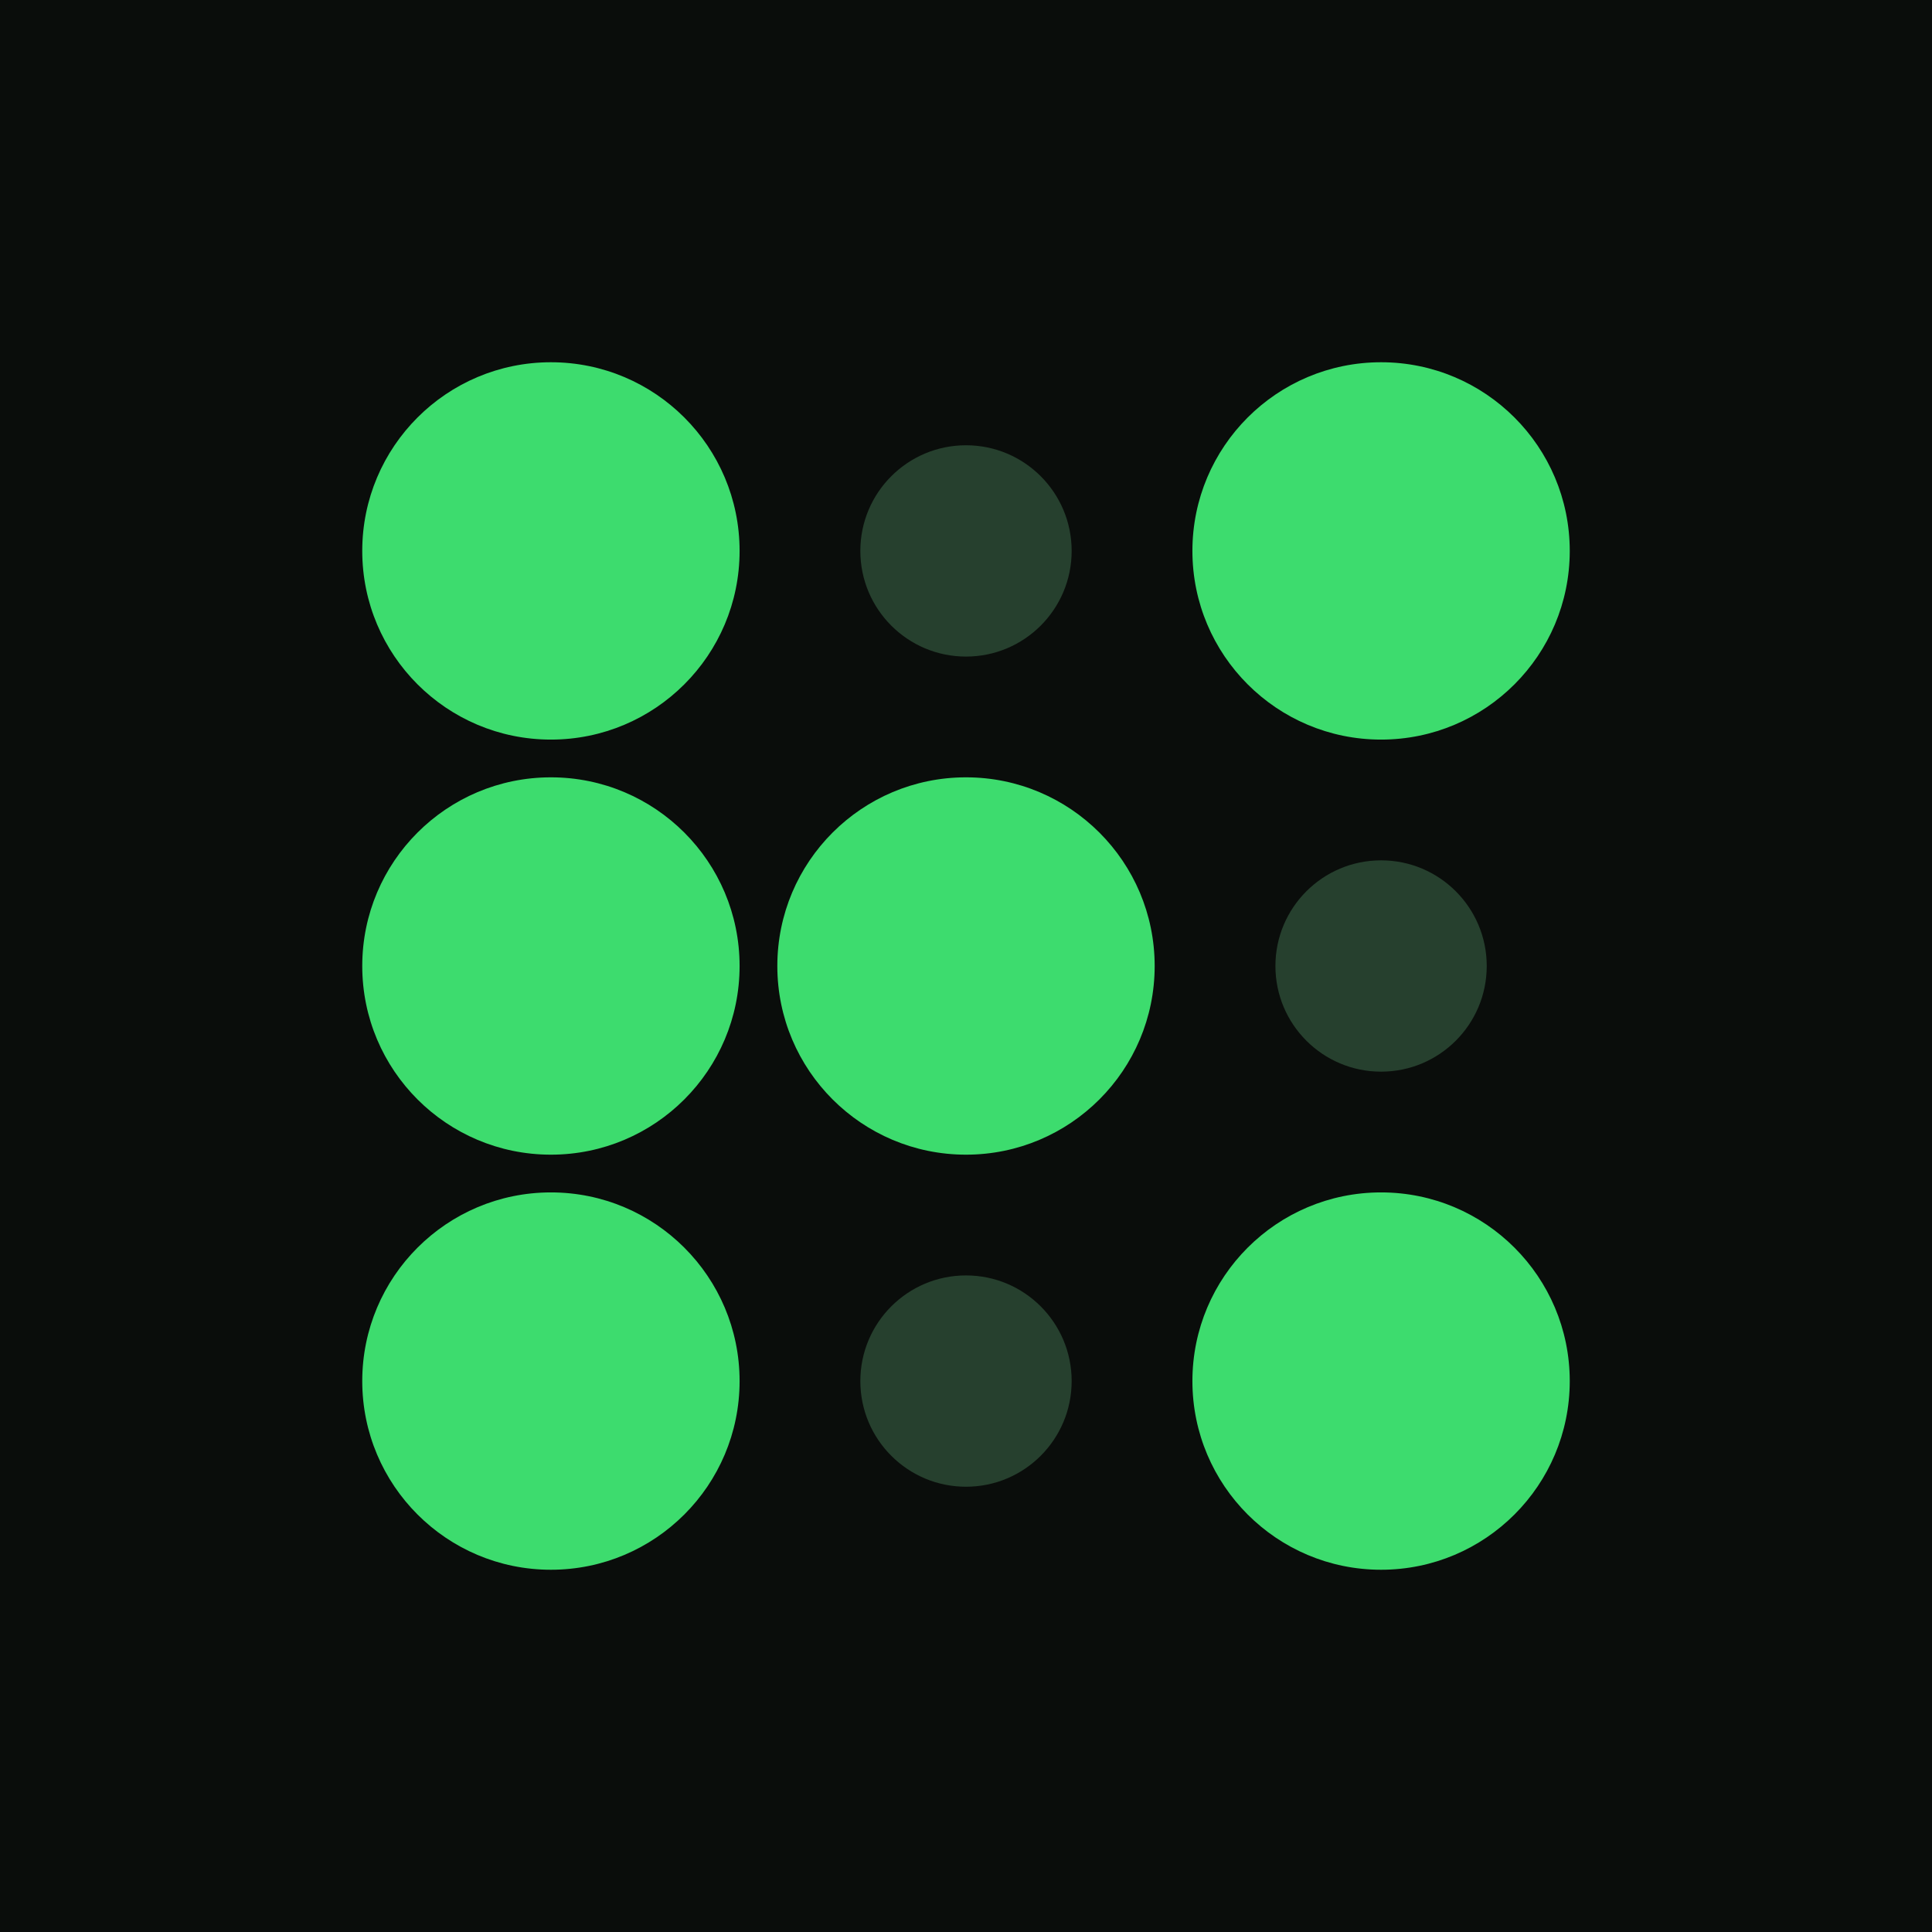
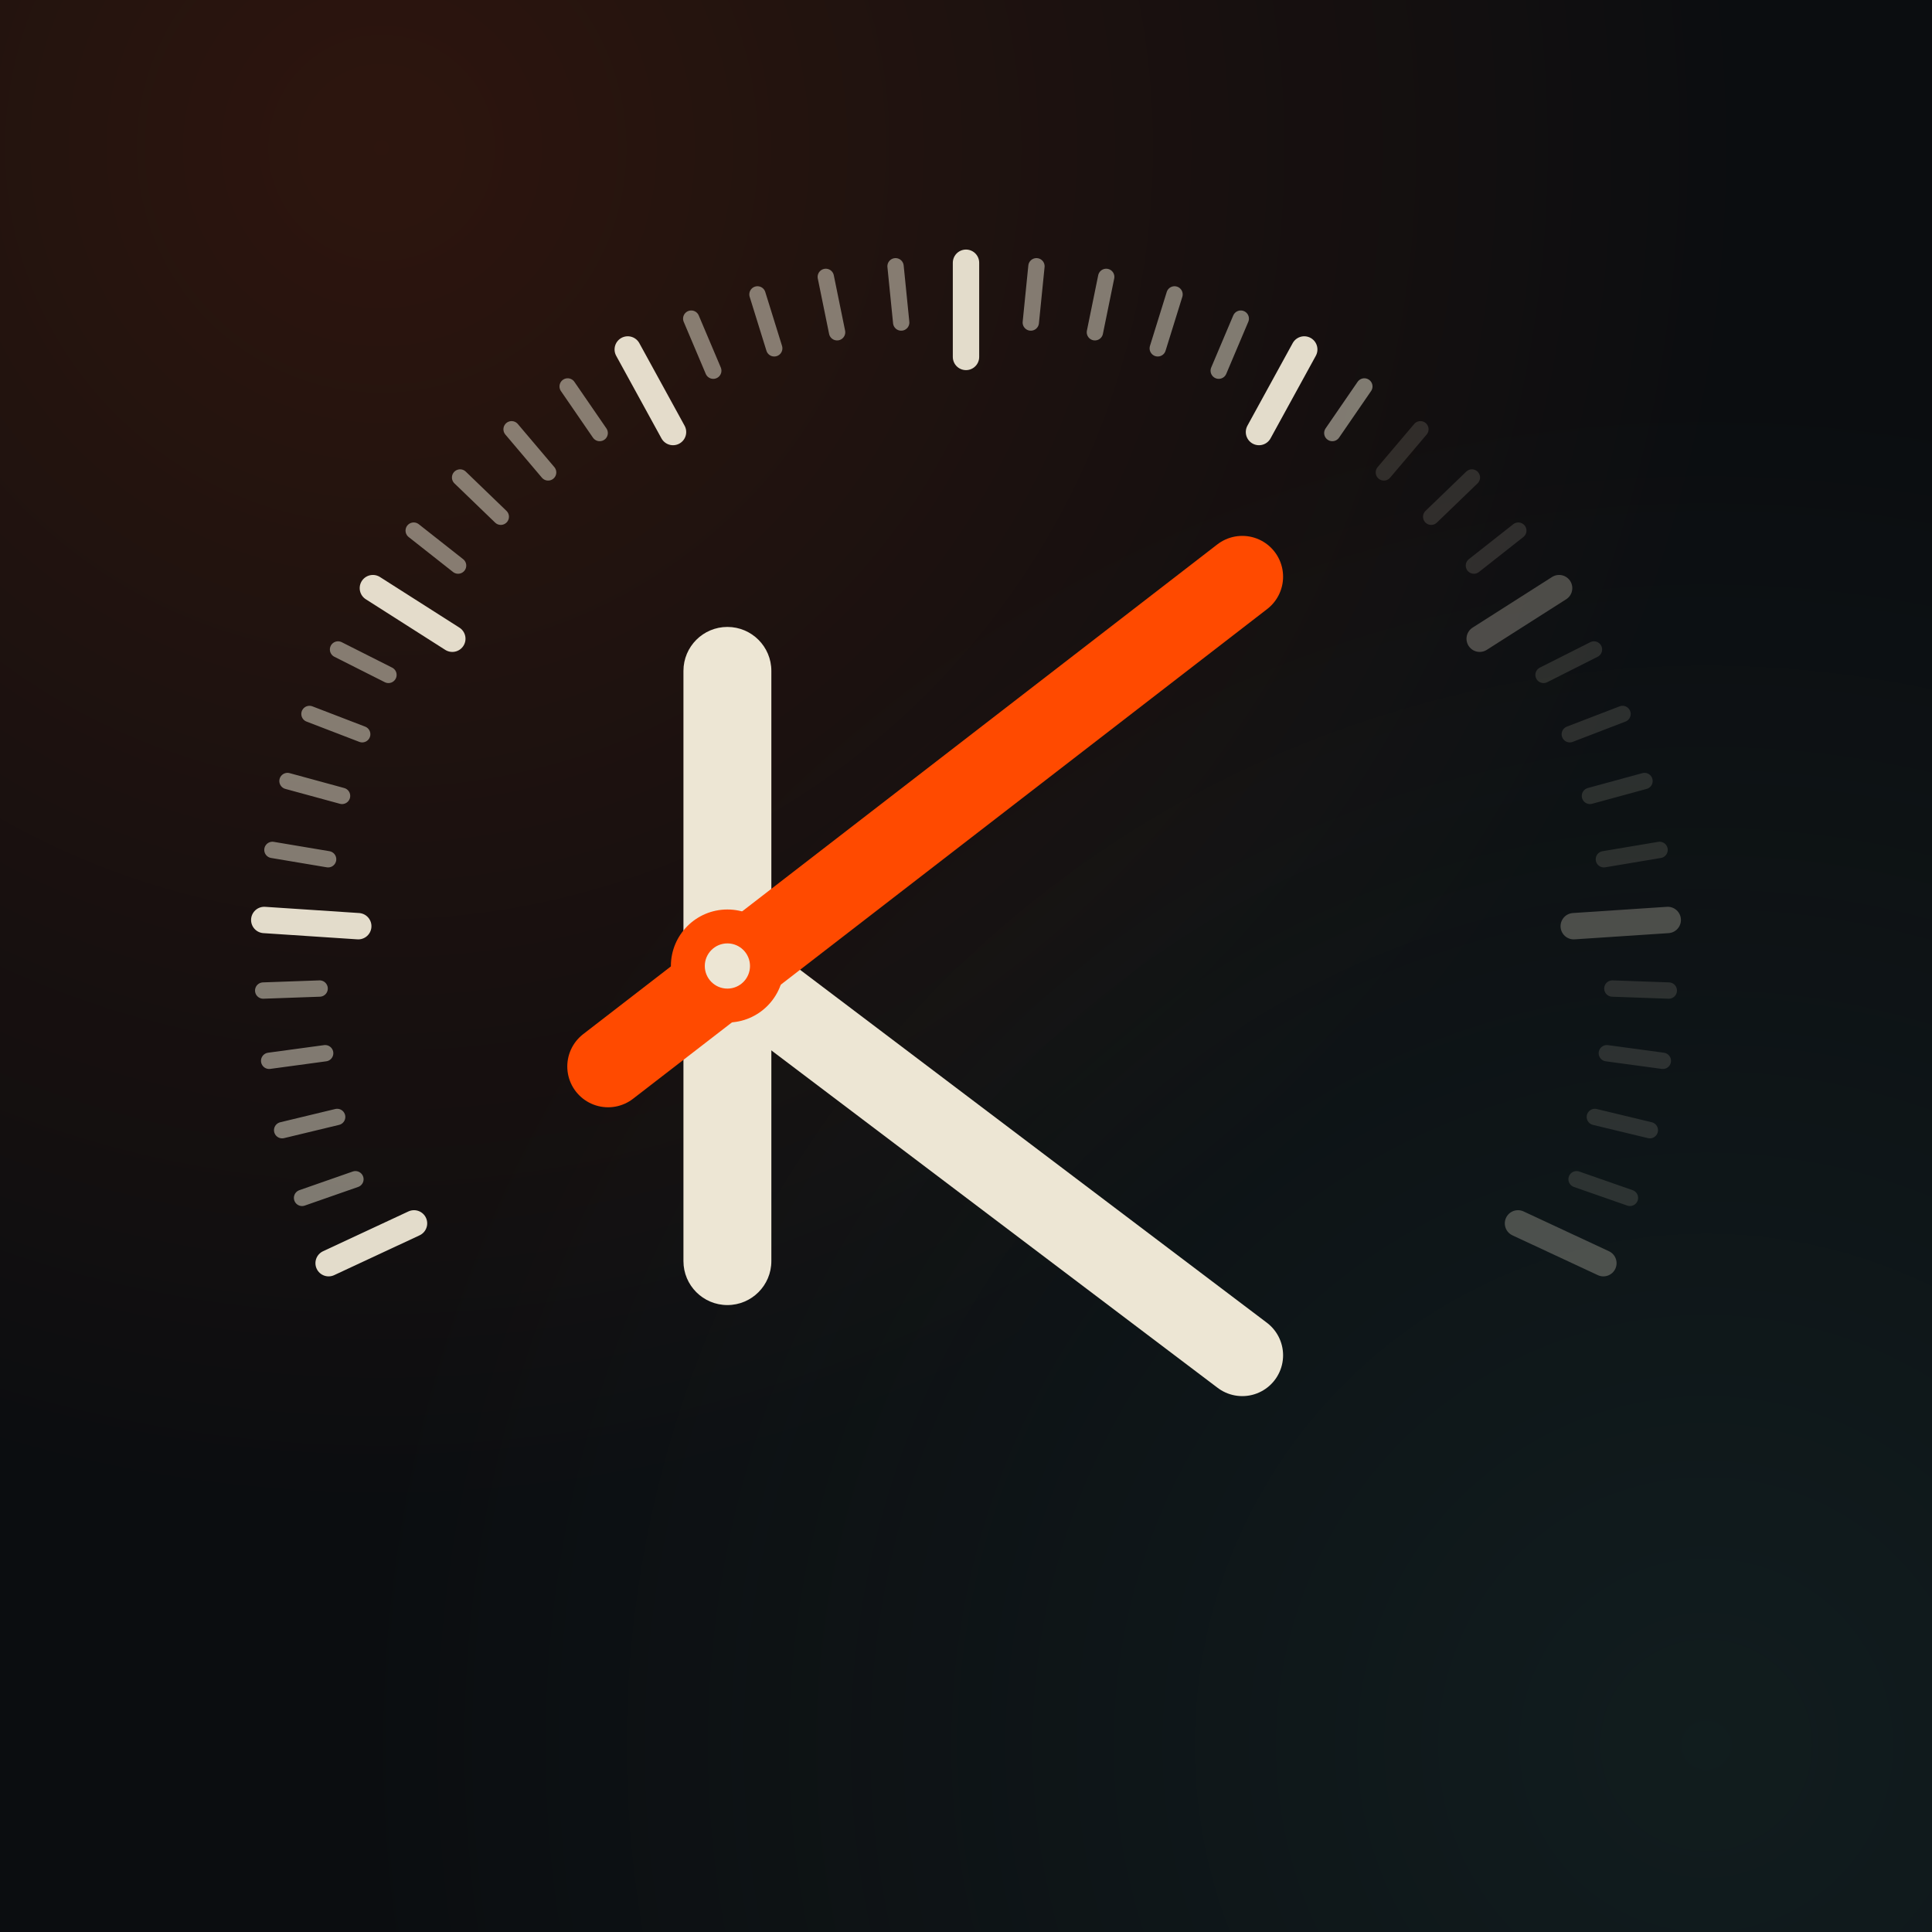
- <svg xmlns="http://www.w3.org/2000/svg" viewBox="0 0 1024 1024" width="1024" height="1024" role="img" aria-label="Kora">
-   <rect width="1024" height="1024" fill="#0A0D0B" />
-   <g fill="#26402E">
-     <circle cx="512" cy="292" r="56" />
-     <circle cx="732" cy="512" r="56" />
-     <circle cx="512" cy="732" r="56" />
-   </g>
-   <g fill="#3DDC6E">
-     <circle cx="292" cy="292" r="100" />
-     <circle cx="292" cy="512" r="100" />
-     <circle cx="292" cy="732" r="100" />
-     <circle cx="512" cy="512" r="100" />
-     <circle cx="732" cy="292" r="100" />
-     <circle cx="732" cy="732" r="100" />
+ <svg xmlns="http://www.w3.org/2000/svg" viewBox="0 0 240 240" width="1024" height="1024">
+   <defs>
+     <radialGradient id="pool1" cx="0.2" cy="0.08" r="0.7">
+       <stop offset="0" stop-color="#FF4A00" stop-opacity="0.14" />
+       <stop offset="1" stop-color="#FF4A00" stop-opacity="0" />
+     </radialGradient>
+     <radialGradient id="pool2" cx="0.88" cy="0.9" r="0.7">
+       <stop offset="0" stop-color="#48A89E" stop-opacity="0.1" />
+       <stop offset="1" stop-color="#48A89E" stop-opacity="0" />
+     </radialGradient>
+   </defs>
+   <rect width="240" height="240" fill="#0B0D10" />
+   <rect width="240" height="240" fill="url(#pool1)" />
+   <rect width="240" height="240" fill="url(#pool2)" />
+   <g transform="translate(120 120) scale(0.78) translate(-120 -120)">
+     <line x1="32.09" y1="160.99" x2="18.49" y2="167.33" stroke="rgba(237,230,212,0.95)" stroke-width="4.2" stroke-linecap="round" />
+     <line x1="22.76" y1="153.96" x2="14.26" y2="156.93" stroke="rgba(237,230,212,0.5)" stroke-width="2.6" stroke-linecap="round" />
+     <line x1="19.85" y1="144.04" x2="11.09" y2="146.15" stroke="rgba(237,230,212,0.5)" stroke-width="2.6" stroke-linecap="round" />
+     <line x1="17.94" y1="133.89" x2="9.02" y2="135.10" stroke="rgba(237,230,212,0.5)" stroke-width="2.6" stroke-linecap="round" />
+     <line x1="17.06" y1="123.59" x2="8.07" y2="123.91" stroke="rgba(237,230,212,0.5)" stroke-width="2.6" stroke-linecap="round" />
+     <line x1="23.21" y1="113.66" x2="8.24" y2="112.67" stroke="rgba(237,230,212,0.95)" stroke-width="4.2" stroke-linecap="round" />
+     <line x1="18.41" y1="103.00" x2="9.54" y2="101.51" stroke="rgba(237,230,212,0.5)" stroke-width="2.6" stroke-linecap="round" />
+     <line x1="20.63" y1="92.91" x2="11.94" y2="90.54" stroke="rgba(237,230,212,0.5)" stroke-width="2.6" stroke-linecap="round" />
+     <line x1="23.84" y1="83.09" x2="15.44" y2="79.86" stroke="rgba(237,230,212,0.5)" stroke-width="2.6" stroke-linecap="round" />
+     <line x1="28.02" y1="73.64" x2="19.99" y2="69.59" stroke="rgba(237,230,212,0.5)" stroke-width="2.6" stroke-linecap="round" />
+     <line x1="38.19" y1="67.88" x2="25.54" y2="59.82" stroke="rgba(237,230,212,0.95)" stroke-width="4.2" stroke-linecap="round" />
+     <line x1="39.11" y1="56.23" x2="32.04" y2="50.66" stroke="rgba(237,230,212,0.5)" stroke-width="2.6" stroke-linecap="round" />
+     <line x1="45.91" y1="48.45" x2="39.43" y2="42.20" stroke="rgba(237,230,212,0.5)" stroke-width="2.6" stroke-linecap="round" />
+     <line x1="53.45" y1="41.39" x2="47.63" y2="34.52" stroke="rgba(237,230,212,0.5)" stroke-width="2.6" stroke-linecap="round" />
+     <line x1="61.66" y1="35.12" x2="56.56" y2="27.70" stroke="rgba(237,230,212,0.5)" stroke-width="2.6" stroke-linecap="round" />
+     <line x1="73.34" y1="34.96" x2="66.13" y2="21.81" stroke="rgba(237,230,212,0.95)" stroke-width="4.2" stroke-linecap="round" />
+     <line x1="79.75" y1="25.19" x2="76.24" y2="16.90" stroke="rgba(237,230,212,0.5)" stroke-width="2.6" stroke-linecap="round" />
+     <line x1="89.46" y1="21.63" x2="86.79" y2="13.04" stroke="rgba(237,230,212,0.5)" stroke-width="2.6" stroke-linecap="round" />
+     <line x1="99.47" y1="19.07" x2="97.67" y2="10.25" stroke="rgba(237,230,212,0.5)" stroke-width="2.6" stroke-linecap="round" />
+     <line x1="109.68" y1="17.52" x2="108.78" y2="8.56" stroke="rgba(237,230,212,0.5)" stroke-width="2.6" stroke-linecap="round" />
+     <line x1="120.00" y1="23.00" x2="120.00" y2="8.00" stroke="rgba(237,230,212,0.95)" stroke-width="4.2" stroke-linecap="round" />
+     <line x1="130.32" y1="17.52" x2="131.22" y2="8.56" stroke="rgba(237,230,212,0.5)" stroke-width="2.6" stroke-linecap="round" />
+     <line x1="140.53" y1="19.07" x2="142.33" y2="10.25" stroke="rgba(237,230,212,0.5)" stroke-width="2.6" stroke-linecap="round" />
+     <line x1="150.54" y1="21.63" x2="153.21" y2="13.04" stroke="rgba(237,230,212,0.5)" stroke-width="2.6" stroke-linecap="round" />
+     <line x1="160.25" y1="25.19" x2="163.76" y2="16.90" stroke="rgba(237,230,212,0.5)" stroke-width="2.6" stroke-linecap="round" />
+     <line x1="166.66" y1="34.96" x2="173.87" y2="21.81" stroke="rgba(237,230,212,0.95)" stroke-width="4.2" stroke-linecap="round" />
+     <line x1="178.34" y1="35.12" x2="183.44" y2="27.70" stroke="rgba(237,230,212,0.5)" stroke-width="2.6" stroke-linecap="round" />
+     <line x1="186.55" y1="41.39" x2="192.37" y2="34.52" stroke="rgba(237,230,212,0.14)" stroke-width="2.6" stroke-linecap="round" />
+     <line x1="194.09" y1="48.45" x2="200.57" y2="42.20" stroke="rgba(237,230,212,0.14)" stroke-width="2.6" stroke-linecap="round" />
+     <line x1="200.89" y1="56.23" x2="207.96" y2="50.66" stroke="rgba(237,230,212,0.14)" stroke-width="2.6" stroke-linecap="round" />
+     <line x1="201.81" y1="67.88" x2="214.46" y2="59.82" stroke="rgba(237,230,212,0.28)" stroke-width="4.2" stroke-linecap="round" />
+     <line x1="211.98" y1="73.64" x2="220.01" y2="69.59" stroke="rgba(237,230,212,0.14)" stroke-width="2.6" stroke-linecap="round" />
+     <line x1="216.16" y1="83.09" x2="224.56" y2="79.86" stroke="rgba(237,230,212,0.14)" stroke-width="2.6" stroke-linecap="round" />
+     <line x1="219.37" y1="92.91" x2="228.06" y2="90.54" stroke="rgba(237,230,212,0.14)" stroke-width="2.6" stroke-linecap="round" />
+     <line x1="221.59" y1="103.00" x2="230.46" y2="101.51" stroke="rgba(237,230,212,0.14)" stroke-width="2.6" stroke-linecap="round" />
+     <line x1="216.79" y1="113.66" x2="231.76" y2="112.67" stroke="rgba(237,230,212,0.28)" stroke-width="4.2" stroke-linecap="round" />
+     <line x1="222.94" y1="123.59" x2="231.93" y2="123.91" stroke="rgba(237,230,212,0.14)" stroke-width="2.6" stroke-linecap="round" />
+     <line x1="222.06" y1="133.89" x2="230.98" y2="135.10" stroke="rgba(237,230,212,0.14)" stroke-width="2.6" stroke-linecap="round" />
+     <line x1="220.15" y1="144.04" x2="228.91" y2="146.15" stroke="rgba(237,230,212,0.14)" stroke-width="2.6" stroke-linecap="round" />
+     <line x1="217.24" y1="153.96" x2="225.74" y2="156.93" stroke="rgba(237,230,212,0.14)" stroke-width="2.6" stroke-linecap="round" />
+     <line x1="207.91" y1="160.99" x2="221.51" y2="167.33" stroke="rgba(237,230,212,0.28)" stroke-width="4.2" stroke-linecap="round" />
+     <rect x="75.00" y="66.0" width="14.0" height="108.0" rx="7.0" fill="#EDE6D4" />
+     <line x1="82.0" y1="120.0" x2="164.0" y2="182.0" stroke="#EDE6D4" stroke-width="13.0" stroke-linecap="round" />
+     <line x1="63.0" y1="136.0" x2="164.0" y2="58.0" stroke="#FF4A00" stroke-width="13.0" stroke-linecap="round" />
+     <circle cx="82.0" cy="120.0" r="9" fill="#FF4A00" />
+     <circle cx="82.0" cy="120.0" r="3.6" fill="#EDE6D4" />
  </g>
</svg>
